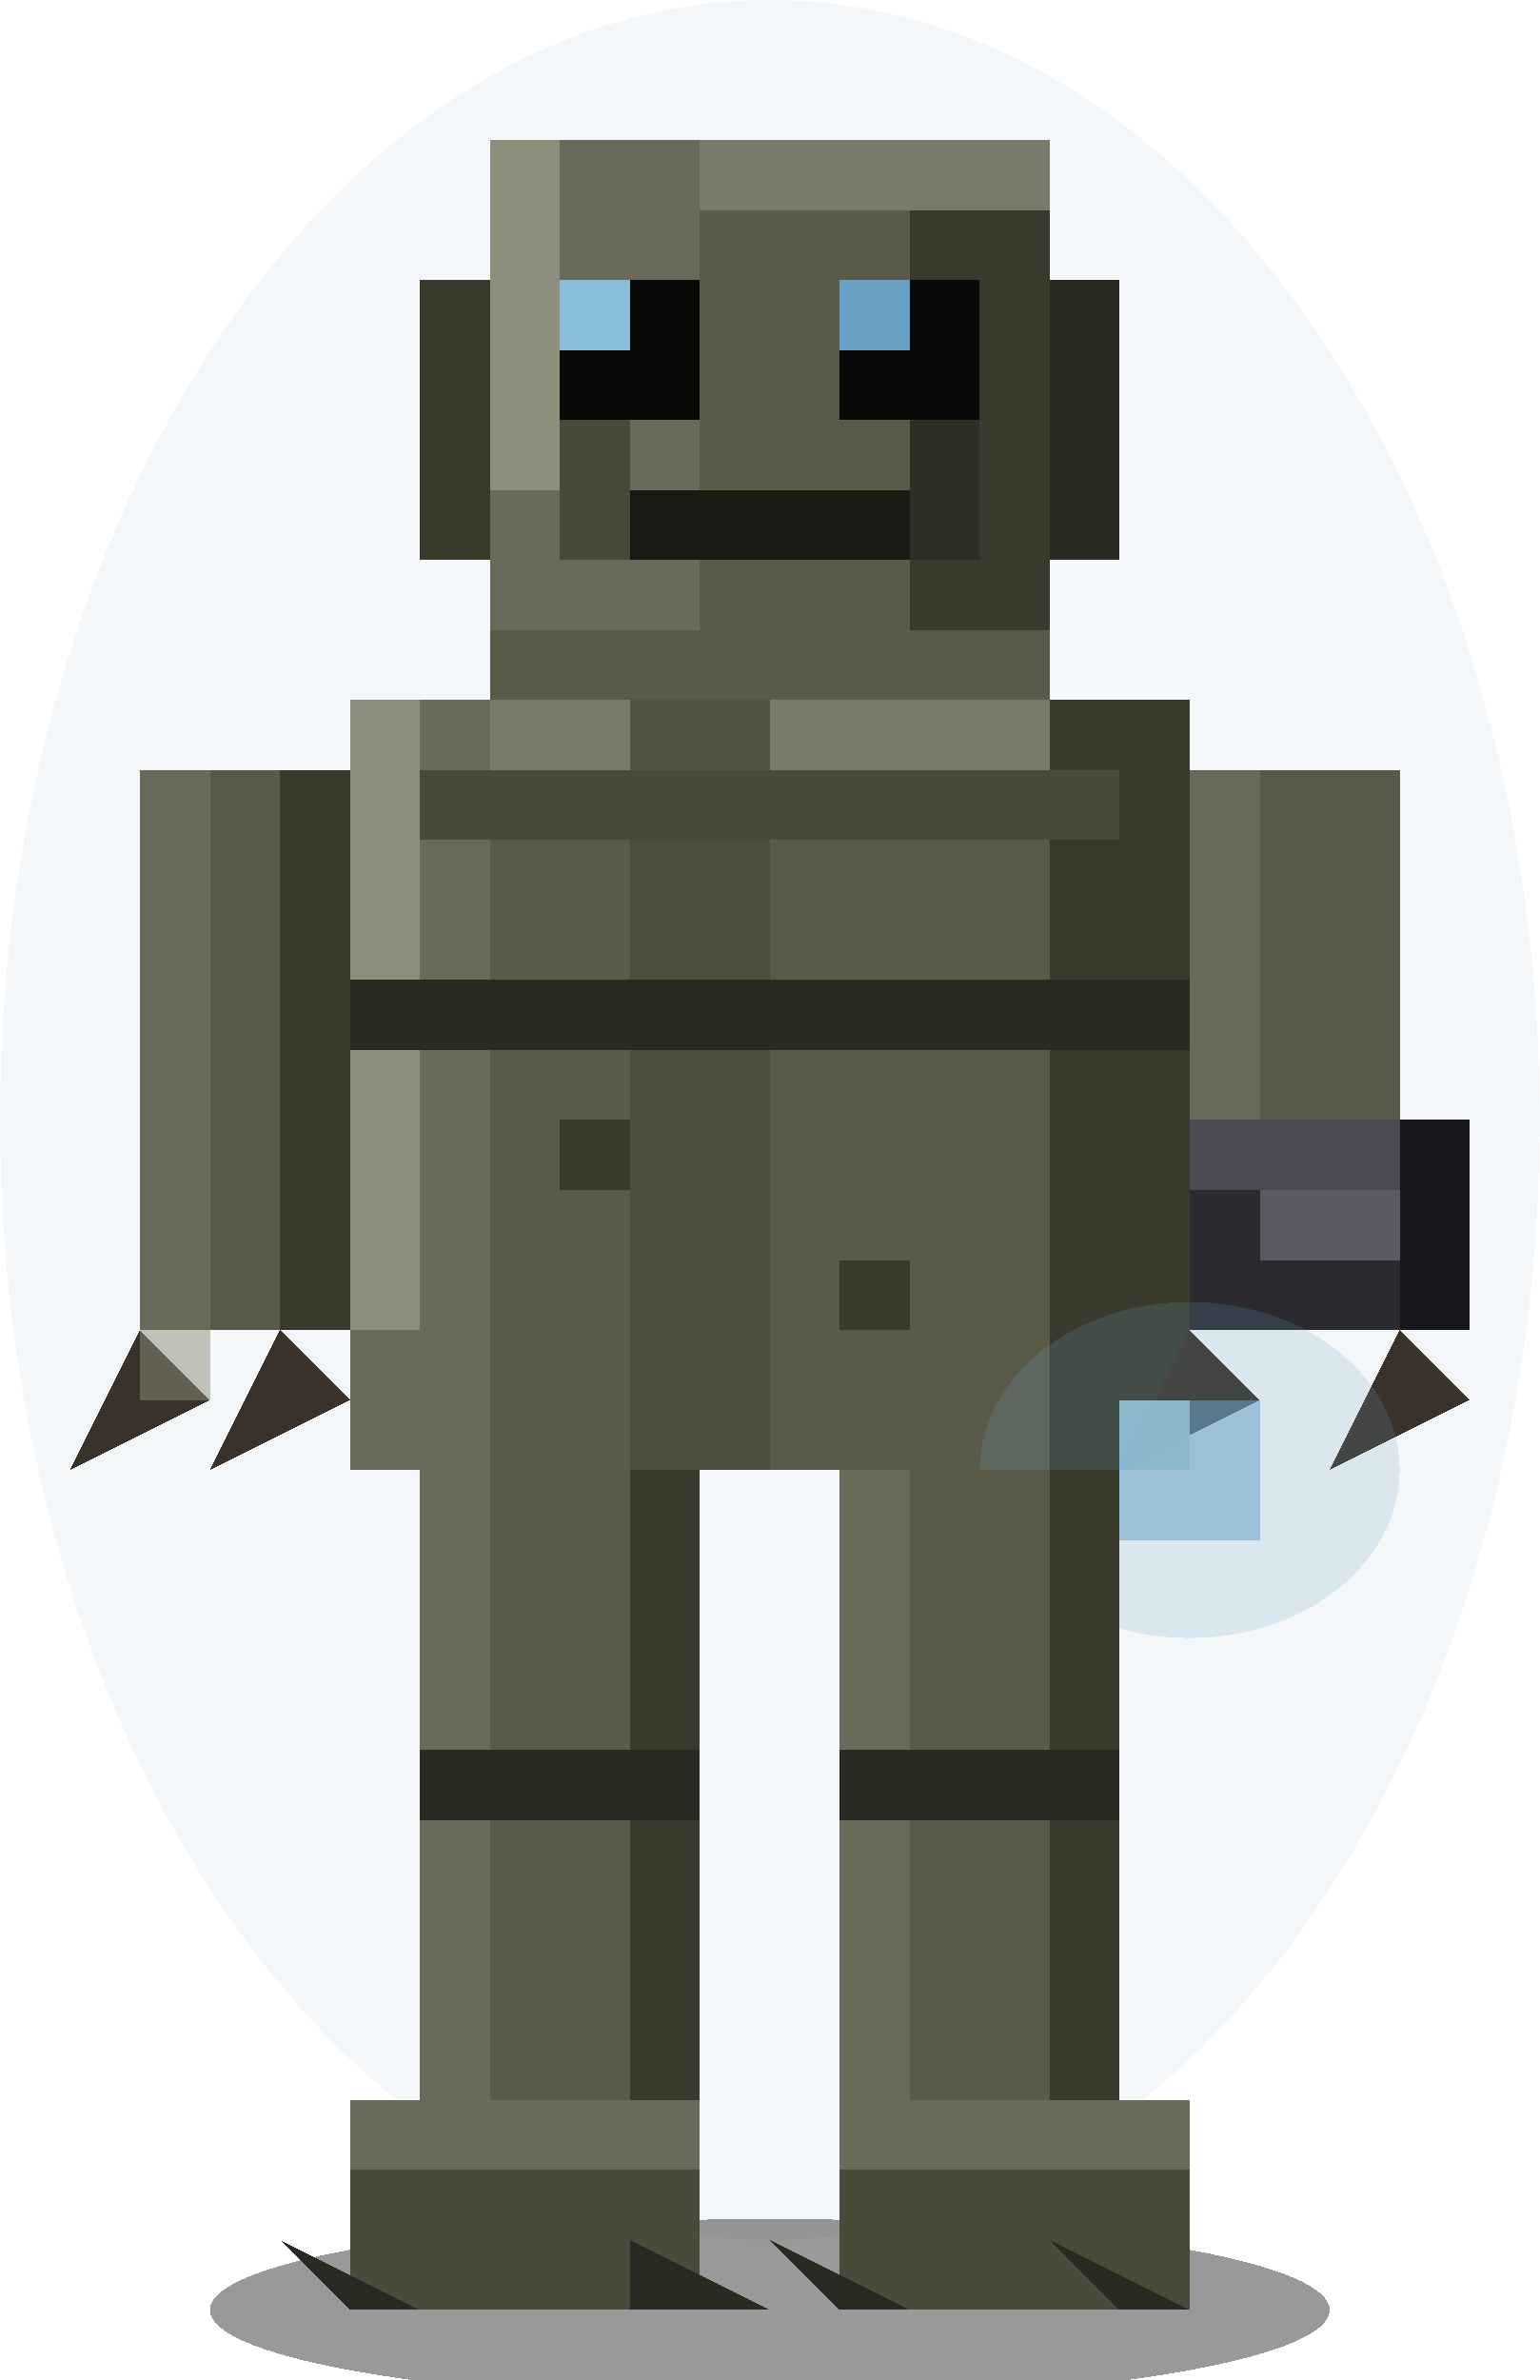
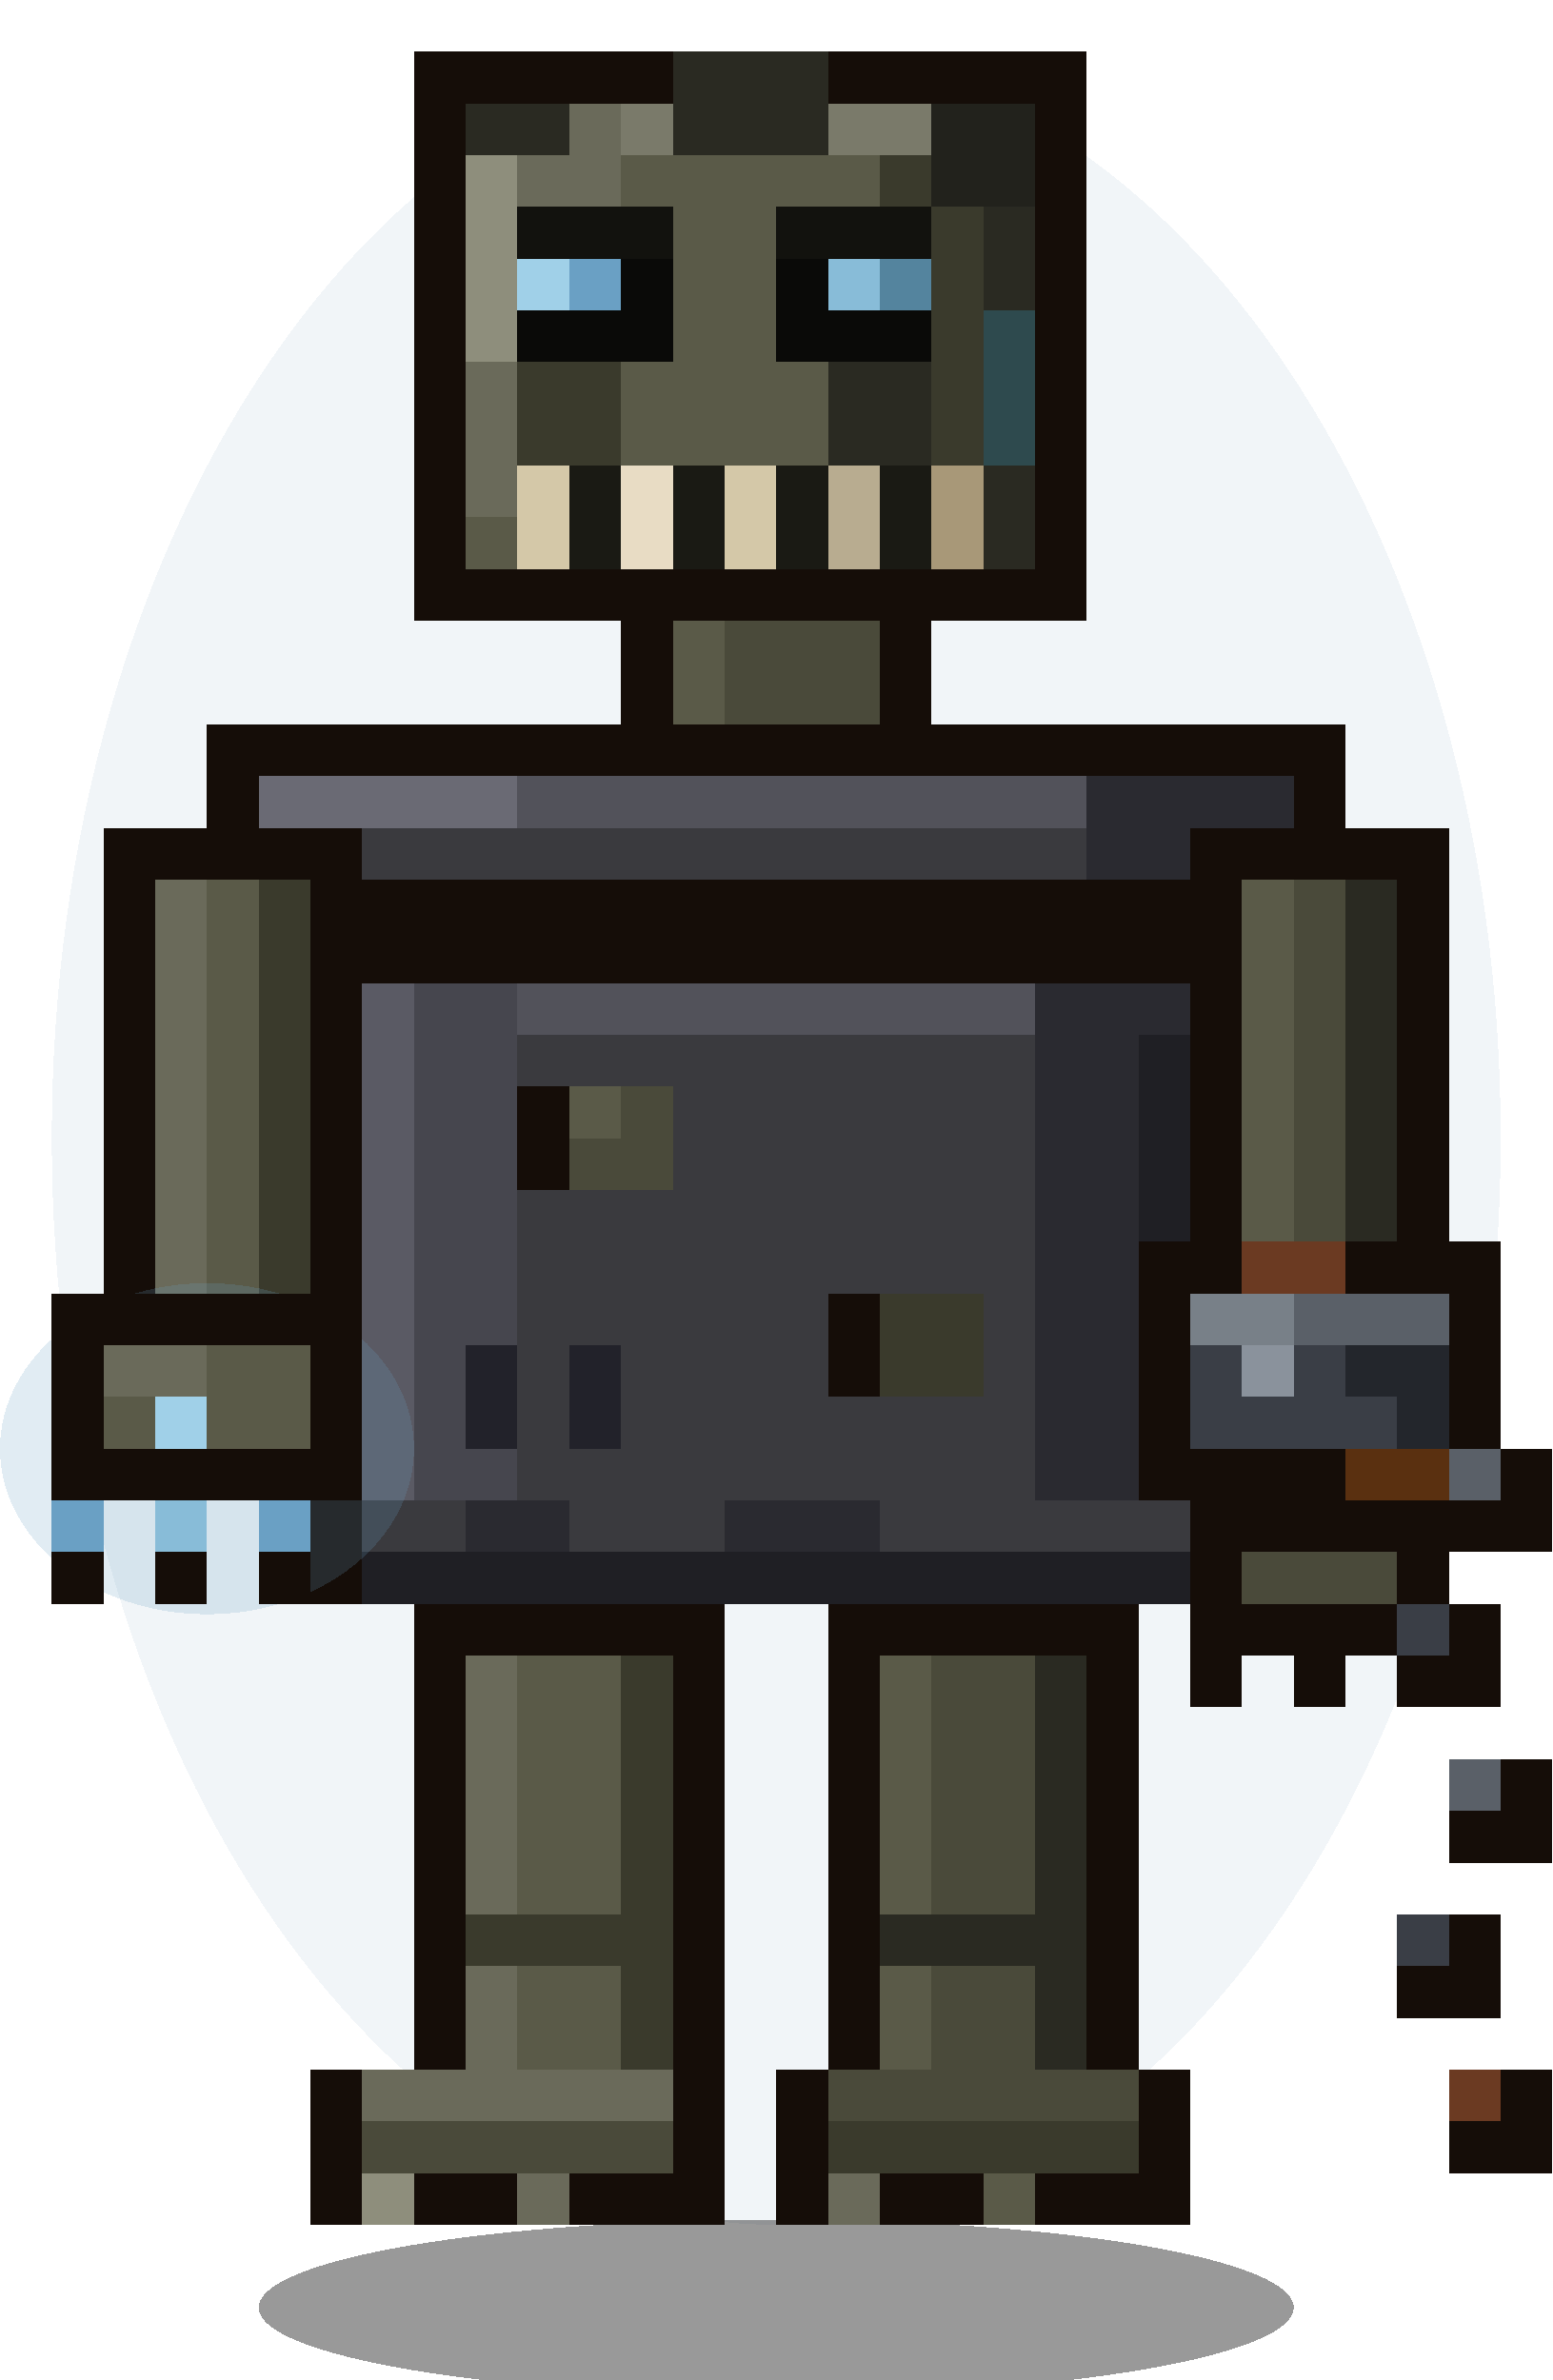
- <svg xmlns="http://www.w3.org/2000/svg" viewBox="0 0 22 34" shape-rendering="crispEdges" preserveAspectRatio="xMidYMax meet" aria-label="Cell Wight">
-   <ellipse cx="11" cy="16" rx="11" ry="16" fill="#4a82a4" opacity="0.07" />
-   <ellipse cx="11" cy="33" rx="8" ry="1.3" fill="#000" opacity="0.4" />
-   <rect x="7" y="2" width="8" height="8" fill="#5a5a48" />
-   <rect x="7" y="2" width="8" height="1" fill="#7a7a6a" />
-   <rect x="7" y="2" width="3" height="7" fill="#6a6a5a" />
-   <rect x="7" y="2" width="1" height="5" fill="#8e8e7c" />
-   <rect x="13" y="3" width="2" height="6" fill="#3a3a2c" />
-   <rect x="6" y="4" width="1" height="4" fill="#3a3a2c" />
-   <rect x="15" y="4" width="1" height="4" fill="#2a2a22" />
-   <rect x="8" y="4" width="2" height="2" fill="#0a0a08" />
-   <rect x="12" y="4" width="2" height="2" fill="#0a0a08" />
-   <rect x="8" y="4" width="1" height="1" fill="#6aa0c4" />
-   <rect x="12" y="4" width="1" height="1" fill="#6aa0c4" />
-   <rect x="8" y="4" width="1" height="1" fill="#a0d0e8" opacity="0.6" />
-   <rect x="8" y="6" width="1" height="2" fill="#3a3a2c" opacity="0.7" />
-   <rect x="13" y="6" width="1" height="2" fill="#2a2a22" opacity="0.7" />
-   <rect x="9" y="7" width="4" height="1" fill="#1a1a14" />
-   <rect x="5" y="10" width="12" height="11" fill="#5a5a48" />
-   <rect x="5" y="10" width="12" height="1" fill="#7a7a6a" />
-   <rect x="5" y="10" width="2" height="11" fill="#6a6a5a" />
-   <rect x="5" y="10" width="1" height="9" fill="#8e8e7c" />
-   <rect x="15" y="10" width="2" height="11" fill="#3a3a2c" />
-   <rect x="6" y="11" width="10" height="1" fill="#4a4a3a" />
-   <rect x="9" y="10" width="2" height="11" fill="#4a4a3a" opacity="0.8" />
-   <rect x="5" y="14" width="12" height="1" fill="#2a2a22" />
-   <rect x="8" y="16" width="1" height="1" fill="#3a3a2c" />
-   <rect x="12" y="18" width="1" height="1" fill="#3a3a2c" />
-   <rect x="2" y="11" width="3" height="8" fill="#5a5a48" />
-   <rect x="2" y="11" width="1" height="8" fill="#6a6a5a" />
-   <rect x="4" y="11" width="1" height="8" fill="#3a3a2c" />
-   <polygon points="2,19 1,21 3,20" fill="#3a3228" />
-   <polygon points="4,19 3,21 5,20" fill="#3a3228" />
-   <rect x="2" y="19" width="1" height="1" fill="#8e8e7c" opacity="0.5" />
-   <rect x="17" y="11" width="3" height="6" fill="#5a5a48" />
-   <rect x="17" y="11" width="1" height="6" fill="#6a6a5a" />
-   <rect x="17" y="16" width="4" height="3" fill="#2a2a30" />
-   <rect x="17" y="16" width="4" height="1" fill="#4a4a52" />
-   <rect x="18" y="17" width="2" height="1" fill="#5a5a64" />
-   <rect x="20" y="16" width="1" height="3" fill="#16161c" />
-   <polygon points="17,19 16,21 18,20" fill="#3a3228" />
-   <polygon points="20,19 19,21 21,20" fill="#3a3228" />
-   <ellipse cx="17" cy="21" rx="3" ry="2.4" fill="#6aa0c4" opacity="0.18" />
-   <rect x="16" y="20" width="2" height="2" fill="#6aa0c4" opacity="0.55" />
-   <rect x="16" y="20" width="1" height="1" fill="#a0d0e8" opacity="0.7" />
-   <rect x="6" y="21" width="4" height="9" fill="#5a5a48" />
-   <rect x="12" y="21" width="4" height="9" fill="#5a5a48" />
-   <rect x="6" y="21" width="1" height="9" fill="#6a6a5a" />
-   <rect x="12" y="21" width="1" height="9" fill="#6a6a5a" />
-   <rect x="9" y="21" width="1" height="9" fill="#3a3a2c" />
-   <rect x="15" y="21" width="1" height="9" fill="#3a3a2c" />
-   <rect x="6" y="25" width="4" height="1" fill="#2a2a22" />
-   <rect x="12" y="25" width="4" height="1" fill="#2a2a22" />
-   <rect x="5" y="30" width="5" height="3" fill="#4a4a3a" />
-   <rect x="12" y="30" width="5" height="3" fill="#4a4a3a" />
-   <rect x="5" y="30" width="5" height="1" fill="#6a6a5a" />
-   <rect x="12" y="30" width="5" height="1" fill="#6a6a5a" />
-   <polygon points="5,33 4,32 6,33" fill="#2a2a22" />
-   <polygon points="9,33 9,32 11,33" fill="#2a2a22" />
-   <polygon points="12,33 11,32 13,33" fill="#2a2a22" />
-   <polygon points="16,33 15,32 17,33" fill="#2a2a22" />
+ <svg xmlns="http://www.w3.org/2000/svg" viewBox="0 0 30 46" shape-rendering="crispEdges" preserveAspectRatio="xMidYMax meet" aria-label="Cell Wight">
+   <ellipse cx="15" cy="22" rx="14" ry="21" fill="#4a82a4" opacity="0.08" />
+   <ellipse cx="15" cy="44.6" rx="10" ry="1.7" fill="#000" opacity="0.4" />
+   <rect x="8" y="1" width="13" height="11" fill="#150d08" />
+   <rect x="9" y="2" width="11" height="9" fill="#5a5a48" />
+   <rect x="9" y="2" width="11" height="1" fill="#7a7a6a" />
+   <rect x="9" y="2" width="3" height="8" fill="#6a6a5a" />
+   <rect x="9" y="2" width="1" height="5" fill="#8e8e7c" />
+   <rect x="17" y="3" width="3" height="8" fill="#3a3a2c" />
+   <rect x="19" y="4" width="1" height="7" fill="#2a2a22" />
+   <rect x="19" y="6" width="1" height="3" fill="#2e4a4e" />
+   <rect x="9" y="2" width="2" height="1" fill="#2a2a22" />
+   <rect x="13" y="1" width="3" height="2" fill="#2a2a22" />
+   <rect x="18" y="2" width="2" height="2" fill="#22221c" />
+   <rect x="10" y="7" width="2" height="2" fill="#3a3a2c" />
+   <rect x="16" y="7" width="2" height="2" fill="#2a2a22" />
+   <rect x="10" y="4" width="3" height="3" fill="#0a0a08" />
+   <rect x="15" y="4" width="3" height="3" fill="#0a0a08" />
+   <rect x="10" y="5" width="2" height="1" fill="#6aa0c4" />
+   <rect x="16" y="5" width="2" height="1" fill="#54849e" />
+   <rect x="10" y="5" width="1" height="1" fill="#a0d0e8" />
+   <rect x="16" y="5" width="1" height="1" fill="#88bcd8" />
+   <rect x="10" y="4" width="3" height="1" fill="#12120e" />
+   <rect x="15" y="4" width="3" height="1" fill="#12120e" />
+   <rect x="10" y="9" width="9" height="2" fill="#1a1a14" />
+   <rect x="10" y="9" width="1" height="2" fill="#d4c8a8" />
+   <rect x="12" y="9" width="1" height="2" fill="#e8dcc4" />
+   <rect x="14" y="9" width="1" height="2" fill="#d4c8a8" />
+   <rect x="16" y="9" width="1" height="2" fill="#b8ac90" />
+   <rect x="18" y="9" width="1" height="2" fill="#a89878" />
+   <rect x="12" y="12" width="6" height="2" fill="#150d08" />
+   <rect x="13" y="12" width="4" height="2" fill="#4a4a3a" />
+   <rect x="13" y="12" width="1" height="2" fill="#5a5a48" />
+   <rect x="4" y="14" width="22" height="4" fill="#150d08" />
+   <rect x="5" y="15" width="20" height="2" fill="#3a3a3e" />
+   <rect x="5" y="15" width="20" height="1" fill="#52525a" />
+   <rect x="5" y="15" width="5" height="1" fill="#6a6a74" />
+   <rect x="21" y="15" width="4" height="2" fill="#2a2a30" />
+   <rect x="6" y="18" width="18" height="13" fill="#150d08" />
+   <rect x="7" y="19" width="16" height="11" fill="#3a3a3e" />
+   <rect x="7" y="19" width="16" height="1" fill="#52525a" />
+   <rect x="7" y="19" width="3" height="10" fill="#46464e" />
+   <rect x="7" y="19" width="1" height="10" fill="#5a5a64" />
+   <rect x="20" y="19" width="3" height="10" fill="#2a2a30" />
+   <rect x="22" y="20" width="1" height="9" fill="#1f1f24" />
+   <rect x="10" y="21" width="3" height="2" fill="#150d08" />
+   <rect x="11" y="21" width="2" height="2" fill="#4a4a3a" />
+   <rect x="11" y="21" width="1" height="1" fill="#5a5a48" />
+   <rect x="16" y="25" width="3" height="2" fill="#150d08" />
+   <rect x="17" y="25" width="2" height="2" fill="#3a3a2c" />
+   <rect x="9" y="26" width="1" height="2" fill="#22222a" />
+   <rect x="11" y="26" width="1" height="2" fill="#22222a" />
+   <rect x="7" y="30" width="16" height="1" fill="#1f1f24" />
+   <rect x="9" y="29" width="2" height="1" fill="#2a2a30" />
+   <rect x="14" y="29" width="3" height="1" fill="#2a2a30" />
+   <rect x="2" y="16" width="5" height="10" fill="#150d08" />
+   <rect x="3" y="17" width="3" height="8" fill="#5a5a48" />
+   <rect x="3" y="17" width="1" height="8" fill="#6a6a5a" />
+   <rect x="5" y="17" width="1" height="8" fill="#3a3a2c" />
+   <ellipse cx="4" cy="28" rx="4" ry="3.2" fill="#6aa0c4" opacity="0.2" />
+   <rect x="1" y="25" width="6" height="4" fill="#150d08" />
+   <rect x="2" y="26" width="4" height="2" fill="#5a5a48" />
+   <rect x="2" y="26" width="2" height="1" fill="#6a6a5a" />
+   <rect x="1" y="29" width="1" height="2" fill="#150d08" />
+   <rect x="3" y="29" width="1" height="2" fill="#150d08" />
+   <rect x="5" y="29" width="1" height="2" fill="#150d08" />
+   <rect x="1" y="29" width="1" height="1" fill="#6aa0c4" />
+   <rect x="3" y="29" width="1" height="1" fill="#88bcd8" />
+   <rect x="5" y="29" width="1" height="1" fill="#6aa0c4" />
+   <rect x="3" y="27" width="1" height="1" fill="#a0d0e8" />
+   <rect x="23" y="16" width="5" height="9" fill="#150d08" />
+   <rect x="24" y="17" width="3" height="7" fill="#4a4a3a" />
+   <rect x="24" y="17" width="1" height="7" fill="#5a5a48" />
+   <rect x="26" y="17" width="1" height="7" fill="#2a2a22" />
+   <rect x="22" y="24" width="7" height="5" fill="#150d08" />
+   <rect x="23" y="25" width="5" height="3" fill="#3a3e46" />
+   <rect x="23" y="25" width="5" height="1" fill="#5a6068" />
+   <rect x="23" y="25" width="2" height="1" fill="#788088" />
+   <rect x="27" y="26" width="1" height="2" fill="#23262c" />
+   <rect x="24" y="24" width="2" height="1" fill="#6b3a22" />
+   <rect x="26" y="28" width="2" height="1" fill="#5a3010" />
+   <rect x="24" y="26" width="1" height="1" fill="#8a929c" />
+   <rect x="26" y="26" width="1" height="1" fill="#23262c" />
+   <rect x="23" y="29" width="5" height="3" fill="#150d08" />
+   <rect x="24" y="30" width="3" height="1" fill="#4a4a3a" />
+   <rect x="23" y="31" width="1" height="2" fill="#150d08" />
+   <rect x="25" y="31" width="1" height="2" fill="#150d08" />
+   <rect x="27" y="31" width="1" height="2" fill="#150d08" />
+   <rect x="28" y="28" width="2" height="2" fill="#150d08" />
+   <rect x="28" y="28" width="1" height="1" fill="#5a6068" />
+   <rect x="27" y="31" width="2" height="2" fill="#150d08" />
+   <rect x="27" y="31" width="1" height="1" fill="#3a3e46" />
+   <rect x="28" y="34" width="2" height="2" fill="#150d08" />
+   <rect x="28" y="34" width="1" height="1" fill="#5a6068" />
+   <rect x="27" y="37" width="2" height="2" fill="#150d08" />
+   <rect x="27" y="37" width="1" height="1" fill="#3a3e46" />
+   <rect x="28" y="40" width="2" height="2" fill="#150d08" />
+   <rect x="28" y="40" width="1" height="1" fill="#6b3a22" />
+   <rect x="8" y="31" width="6" height="9" fill="#150d08" />
+   <rect x="9" y="32" width="4" height="8" fill="#5a5a48" />
+   <rect x="9" y="32" width="1" height="8" fill="#6a6a5a" />
+   <rect x="12" y="32" width="1" height="8" fill="#3a3a2c" />
+   <rect x="16" y="31" width="6" height="9" fill="#150d08" />
+   <rect x="17" y="32" width="4" height="8" fill="#4a4a3a" />
+   <rect x="17" y="32" width="1" height="8" fill="#5a5a48" />
+   <rect x="20" y="32" width="1" height="8" fill="#2a2a22" />
+   <rect x="9" y="37" width="4" height="1" fill="#3a3a2c" />
+   <rect x="17" y="37" width="4" height="1" fill="#2a2a22" />
+   <rect x="6" y="40" width="8" height="3" fill="#150d08" />
+   <rect x="7" y="41" width="6" height="1" fill="#4a4a3a" />
+   <rect x="7" y="40" width="6" height="1" fill="#6a6a5a" />
+   <rect x="7" y="42" width="1" height="1" fill="#8e8e7c" />
+   <rect x="10" y="42" width="1" height="1" fill="#6a6a5a" />
+   <rect x="15" y="40" width="8" height="3" fill="#150d08" />
+   <rect x="16" y="41" width="6" height="1" fill="#3a3a2c" />
+   <rect x="16" y="40" width="6" height="1" fill="#4a4a3a" />
+   <rect x="16" y="42" width="1" height="1" fill="#6a6a5a" />
+   <rect x="19" y="42" width="1" height="1" fill="#5a5a48" />
</svg>
